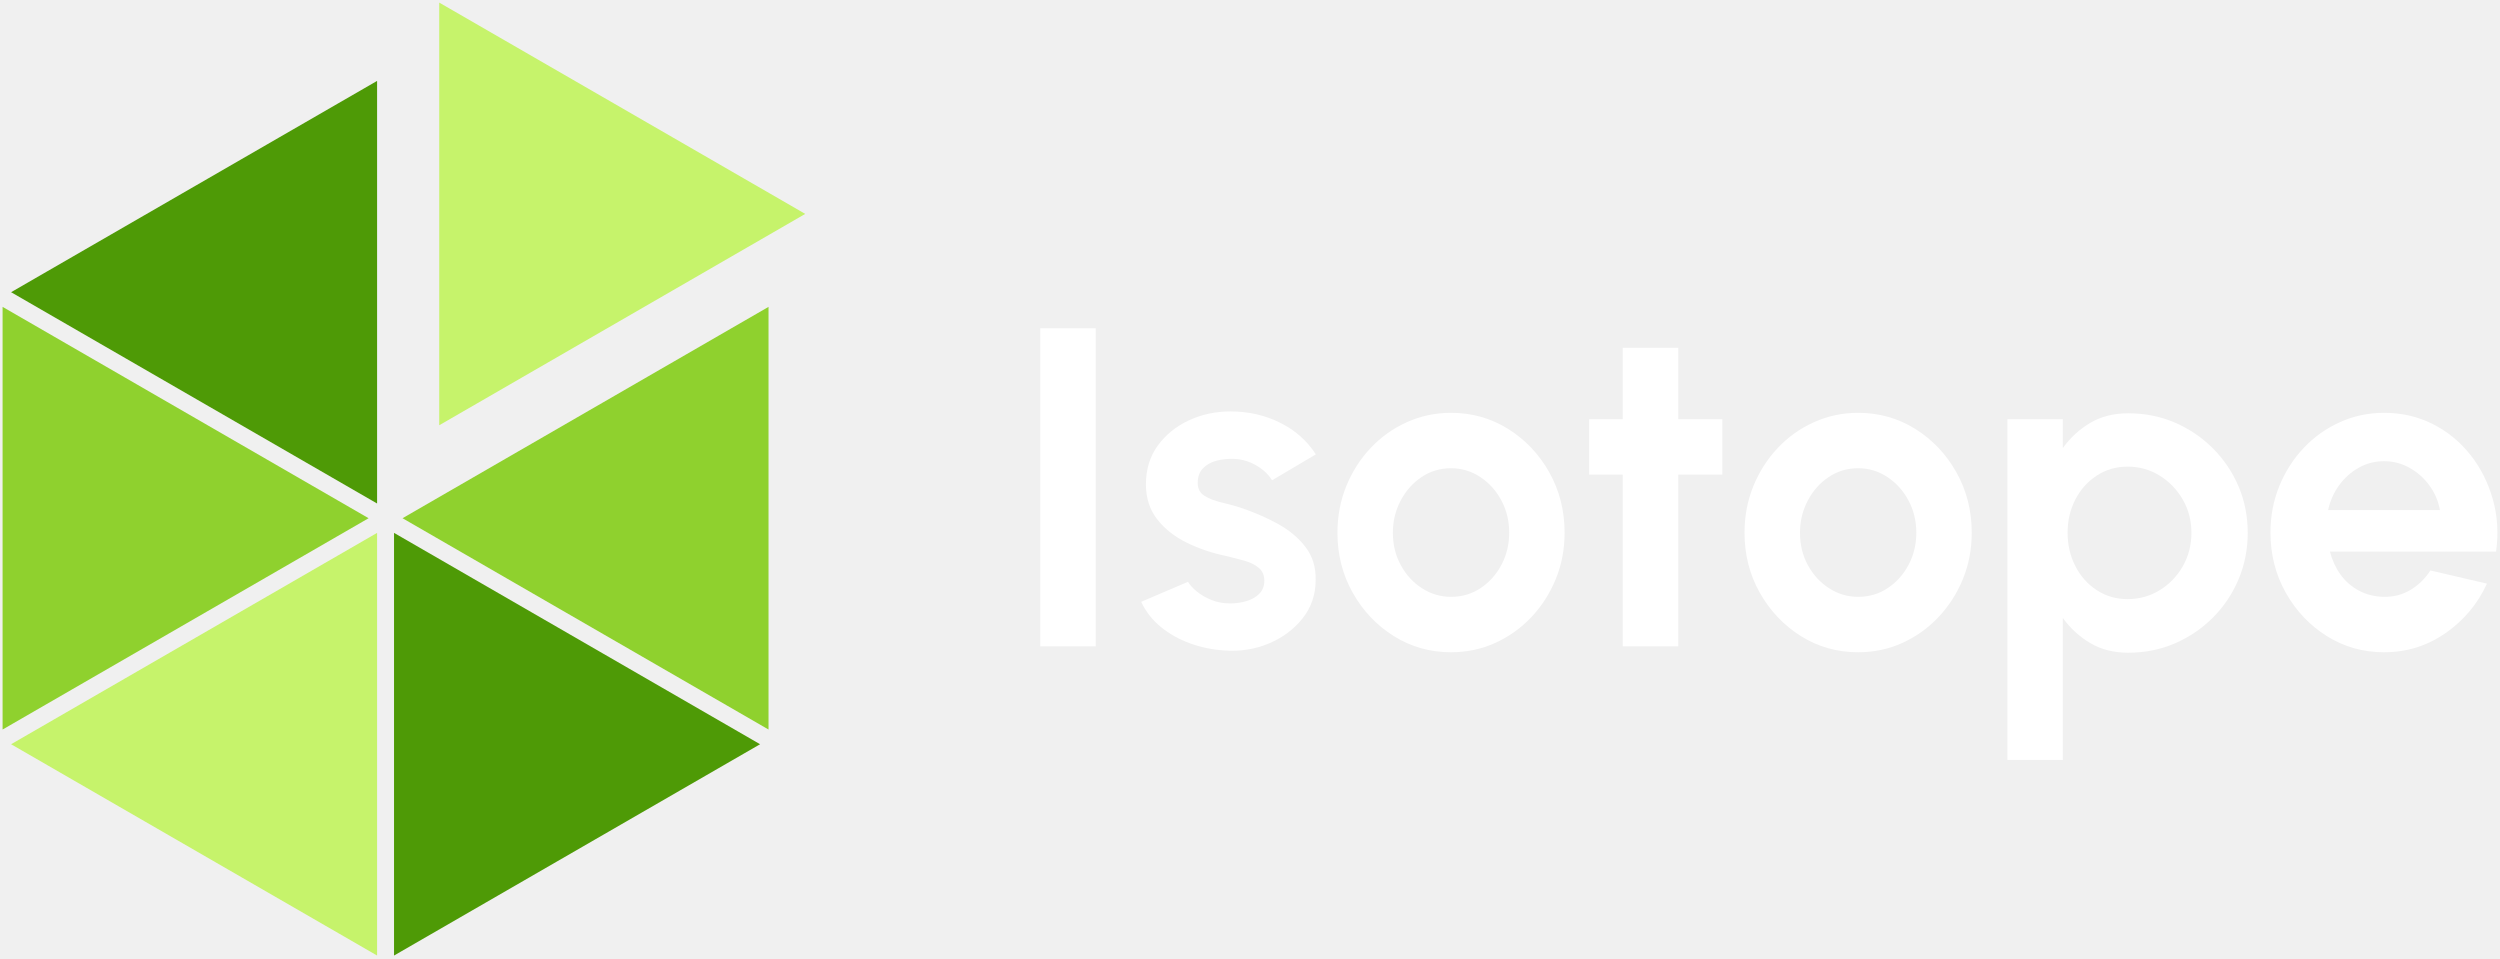
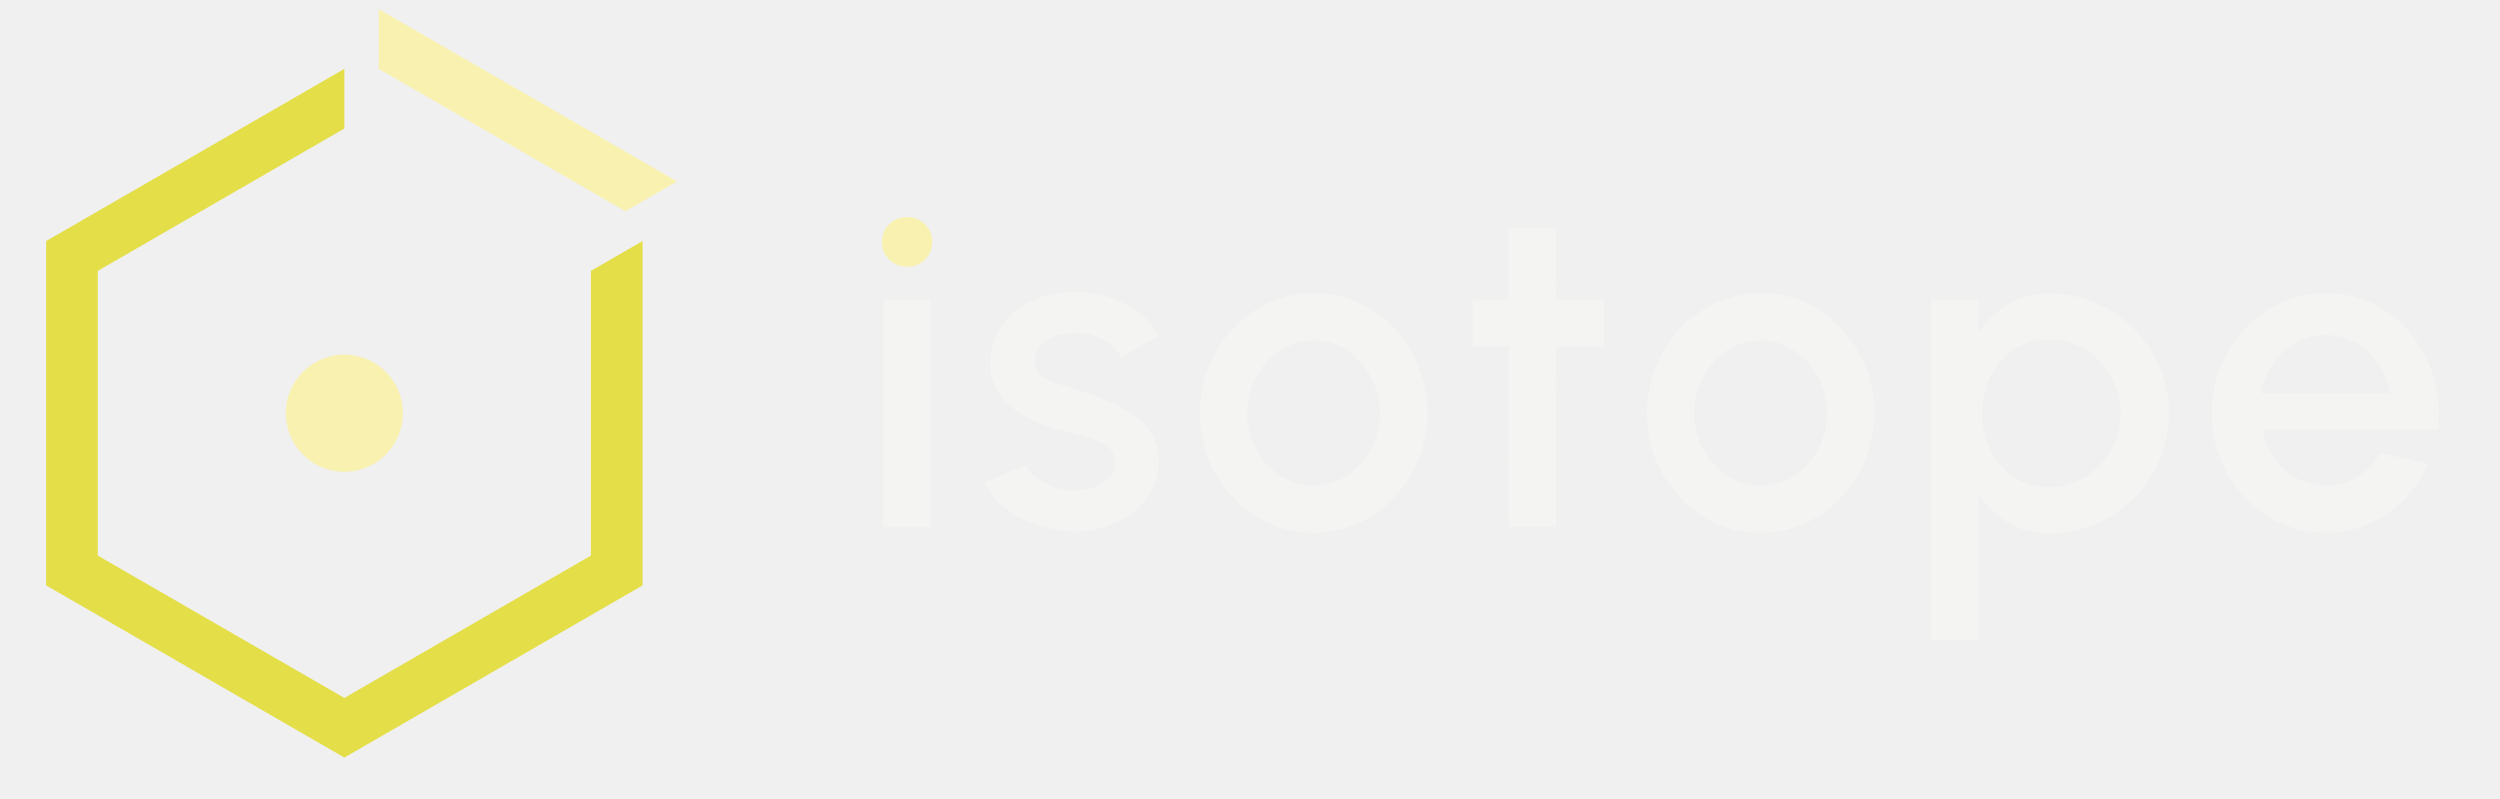
- <svg xmlns="http://www.w3.org/2000/svg" viewBox="0 0 482.71 185">
-   <polygon fill="#C6F36B" points="84.81,82.11 84.81,0.5 155.48,41.3" />
-   <polygon fill="#8FD12E" points="77.72,100.06 148.39,59.25 148.39,140.86" />
-   <polygon fill="#4E9A06" points="76.08,102.89 146.76,143.7 76.08,184.5" />
-   <polygon fill="#C6F36B" points="72.81,102.89 72.81,184.5 2.14,143.7" />
-   <polygon fill="#8FD12E" points="71.17,100.06 0.5,140.86 0.5,59.25" />
-   <polygon fill="#4E9A06" points="72.81,97.22 2.14,56.42 72.81,15.62" />
-   <path fill="#FFFFFF" d="M200.86 124.8V63.39H211.57V124.8Z" />
-   <path fill="#FFFFFF" d="M236.35 125.59Q232.93 125.37 229.75 124.21Q226.57 123.05 224.11 121.03Q221.66 119.01 220.34 116.2L229.38 112.34Q229.9 113.22 231.09 114.21Q232.27 115.19 233.92 115.85Q235.56 116.51 237.54 116.51Q239.2 116.51 240.72 116.05Q242.23 115.59 243.17 114.62Q244.12 113.66 244.12 112.12Q244.12 110.5 243 109.6Q241.88 108.7 240.19 108.24Q238.5 107.78 236.92 107.39Q232.75 106.55 229.18 104.8Q225.6 103.04 223.43 100.26Q221.26 97.47 221.26 93.52Q221.26 89.18 223.56 86.02Q225.87 82.87 229.57 81.16Q233.28 79.44 237.58 79.44Q242.8 79.44 247.16 81.62Q251.53 83.79 254.07 87.73L245.61 92.74Q244.99 91.68 243.9 90.78Q242.8 89.88 241.4 89.29Q239.99 88.7 238.46 88.61Q236.48 88.52 234.86 88.96Q233.24 89.4 232.25 90.45Q231.26 91.51 231.26 93.26Q231.26 94.93 232.58 95.74Q233.89 96.55 235.76 96.99Q237.62 97.43 239.33 97.96Q243.19 99.23 246.59 101.07Q249.99 102.91 252.05 105.59Q254.12 108.26 254.03 111.99Q254.03 116.25 251.48 119.43Q248.94 122.61 244.93 124.27Q240.91 125.94 236.35 125.59Z" />
-   <path fill="#FFFFFF" d="M280.17 125.94Q274.12 125.94 269.14 122.83Q264.16 119.71 261.2 114.47Q258.24 109.23 258.24 102.87Q258.24 98.04 259.95 93.85Q261.66 89.66 264.67 86.48Q267.67 83.3 271.66 81.51Q275.65 79.71 280.17 79.71Q286.22 79.71 291.2 82.82Q296.18 85.94 299.14 91.2Q302.1 96.46 302.1 102.87Q302.1 107.65 300.39 111.82Q298.68 115.98 295.68 119.16Q292.67 122.34 288.7 124.14Q284.73 125.94 280.17 125.94ZM280.17 115.24Q283.37 115.24 285.92 113.53Q288.46 111.82 289.93 109.01Q291.4 106.2 291.4 102.87Q291.4 99.45 289.89 96.62Q288.37 93.79 285.81 92.1Q283.24 90.41 280.17 90.41Q277.01 90.41 274.47 92.12Q271.93 93.83 270.43 96.68Q268.94 99.53 268.94 102.87Q268.94 106.33 270.48 109.14Q272.01 111.95 274.58 113.59Q277.14 115.24 280.17 115.24Z" />
-   <path fill="#FFFFFF" d="M332.55 91.64H324.04V124.8H313.33V91.64H306.84V80.94H313.33V67.16H324.04V80.94H332.55Z" />
-   <path fill="#FFFFFF" d="M358.78 125.94Q352.72 125.94 347.74 122.83Q342.77 119.71 339.8 114.47Q336.84 109.23 336.84 102.87Q336.84 98.04 338.55 93.85Q340.27 89.66 343.27 86.48Q346.27 83.3 350.27 81.51Q354.26 79.71 358.78 79.71Q364.83 79.71 369.81 82.82Q374.79 85.94 377.75 91.2Q380.71 96.46 380.71 102.87Q380.71 107.65 379 111.82Q377.29 115.98 374.28 119.16Q371.28 122.34 367.31 124.14Q363.34 125.94 358.78 125.94ZM358.78 115.24Q361.98 115.24 364.52 113.53Q367.07 111.82 368.54 109.01Q370.01 106.2 370.01 102.87Q370.01 99.45 368.49 96.62Q366.98 93.79 364.41 92.1Q361.85 90.41 358.78 90.41Q355.62 90.41 353.07 92.12Q350.53 93.83 349.04 96.68Q347.55 99.53 347.55 102.87Q347.55 106.33 349.08 109.14Q350.62 111.95 353.18 113.59Q355.75 115.24 358.78 115.24Z" />
-   <path fill="#FFFFFF" d="M398.3 146.73H387.6V80.94H398.3V86.51Q400.45 83.52 403.58 81.66Q406.72 79.8 410.93 79.8Q415.76 79.8 419.92 81.59Q424.09 83.39 427.27 86.57Q430.45 89.75 432.23 93.92Q434 98.09 434 102.87Q434 107.65 432.23 111.86Q430.45 116.07 427.27 119.25Q424.09 122.43 419.92 124.23Q415.76 126.03 410.93 126.03Q406.72 126.03 403.58 124.16Q400.45 122.3 398.3 119.32ZM410.8 90.1Q407.47 90.1 404.83 91.84Q402.2 93.57 400.71 96.46Q399.22 99.36 399.22 102.87Q399.22 106.38 400.71 109.29Q402.2 112.21 404.83 113.94Q407.47 115.68 410.8 115.68Q414.18 115.68 416.98 113.97Q419.79 112.25 421.46 109.34Q423.13 106.42 423.13 102.87Q423.13 99.36 421.46 96.46Q419.79 93.57 417.01 91.84Q414.22 90.1 410.8 90.1Z" />
-   <path fill="#FFFFFF" d="M460.32 125.94Q454.27 125.94 449.29 122.83Q444.31 119.71 441.35 114.45Q438.39 109.18 438.39 102.82Q438.39 98.04 440.1 93.85Q441.81 89.66 444.82 86.48Q447.82 83.3 451.81 81.51Q455.8 79.71 460.32 79.71Q465.45 79.71 469.73 81.88Q474.01 84.05 476.99 87.82Q479.97 91.59 481.33 96.42Q482.69 101.24 481.95 106.51H449.88Q450.5 108.96 451.9 110.92Q453.3 112.87 455.45 114.03Q457.6 115.19 460.32 115.24Q463.13 115.28 465.43 113.9Q467.74 112.52 469.27 110.15L480.19 112.69Q477.52 118.53 472.21 122.23Q466.9 125.94 460.32 125.94ZM449.53 98.48H471.11Q470.63 95.85 469.07 93.72Q467.52 91.59 465.23 90.32Q462.95 89.05 460.32 89.05Q457.69 89.05 455.45 90.3Q453.22 91.55 451.66 93.68Q450.1 95.81 449.53 98.48Z" />
+ <svg xmlns="http://www.w3.org/2000/svg" viewBox="0 0 726 232">
+   <path fill="#e4de48" d="M186.60 70.00L186.60 170.00L100.00 220.00L13.40 170.00L13.40 70.00L100.00 20.00L100.00 37.32L28.40 78.66L28.40 161.34L100.00 202.68L171.60 161.34L171.60 78.66Z" />
+   <path fill="#f9f1af" d="M110.00 2.68L196.60 52.68L181.60 61.34L110.00 20.00Z" />
+   <circle fill="#f9f1af" cx="100.00" cy="120.00" r="17.00" />
+   <path fill="#f9f1af" d="M263.516 77.43Q260.348 77.43 258.236 75.384Q256.124 73.338 256.124 70.236Q256.124 67.2 258.236 65.121Q260.348 63.042 263.45 63.042Q266.486 63.042 268.598 65.121Q270.71 67.2 270.71 70.236Q270.71 73.338 268.631 75.384Q266.552 77.43 263.516 77.43Z" />
+   <path fill="#f4f5f2" d="M256.52 87.0H270.248V153.0H256.52Z" />
+   <path fill="#f4f5f2" d="M310.508 154.254Q305.294 153.924 300.344 152.142Q295.394 150.36 291.665 147.291Q287.936 144.222 286.088 140.064L297.77 135.048Q298.628 136.83 300.773 138.546Q302.918 140.262 305.822 141.351Q308.726 142.44 311.894 142.44Q314.996 142.44 317.669 141.549Q320.342 140.658 322.058 138.81Q323.774 136.962 323.774 134.388Q323.774 131.484 321.827 129.867Q319.88 128.25 316.976 127.392Q314.072 126.534 311.168 125.742Q304.7 124.29 299.321 121.749Q293.942 119.208 290.774 115.215Q287.606 111.222 287.606 105.414Q287.606 99.078 291.038 94.425Q294.47 89.772 300.047 87.264Q305.624 84.756 311.96 84.756Q319.88 84.756 326.48 88.122Q333.08 91.488 336.578 97.362L325.688 103.83Q324.698 101.85 322.718 100.266Q320.738 98.682 318.23 97.725Q315.722 96.768 313.016 96.636Q309.65 96.504 306.779 97.395Q303.908 98.286 302.192 100.2Q300.476 102.114 300.476 105.084Q300.476 107.988 302.522 109.407Q304.568 110.826 307.703 111.684Q310.838 112.542 314.138 113.598Q320.012 115.446 325.16 118.119Q330.308 120.792 333.476 124.686Q336.644 128.58 336.512 134.19Q336.512 140.394 332.783 145.08Q329.054 149.766 323.114 152.208Q317.174 154.65 310.508 154.254Z" />
+   <path fill="#f4f5f2" d="M381.458 154.716Q372.35 154.716 364.859 150.03Q357.368 145.344 352.913 137.457Q348.458 129.57 348.458 120.0Q348.458 112.74 351.032 106.437Q353.606 100.134 358.127 95.349Q362.648 90.564 368.654 87.858Q374.66 85.152 381.458 85.152Q390.566 85.152 398.057 89.838Q405.548 94.524 410.003 102.444Q414.458 110.364 414.458 120.0Q414.458 127.194 411.884 133.464Q409.31 139.734 404.789 144.519Q400.268 149.304 394.295 152.01Q388.322 154.716 381.458 154.716ZM381.458 140.988Q386.936 140.988 391.292 138.084Q395.648 135.18 398.189 130.395Q400.73 125.61 400.73 120.0Q400.73 114.258 398.123 109.44Q395.516 104.622 391.16 101.751Q386.804 98.88 381.458 98.88Q376.046 98.88 371.657 101.784Q367.268 104.688 364.727 109.506Q362.186 114.324 362.186 120.0Q362.186 125.874 364.826 130.626Q367.466 135.378 371.855 138.183Q376.244 140.988 381.458 140.988Z" />
+   <path fill="#f4f5f2" d="M465.806 100.728H451.946L451.88 153.0H438.152L438.218 100.728H427.724V87.0H438.218L438.152 66.276H451.88L451.946 87.0H465.806Z" />
+   <path fill="#f4f5f2" d="M511.28 154.716Q502.172 154.716 494.681 150.03Q487.19 145.344 482.735 137.457Q478.28 129.57 478.28 120.0Q478.28 112.74 480.854 106.437Q483.428 100.134 487.949 95.349Q492.47 90.564 498.476 87.858Q504.482 85.152 511.28 85.152Q520.388 85.152 527.879 89.838Q535.37 94.524 539.825 102.444Q544.28 110.364 544.28 120.0Q544.28 127.194 541.706 133.464Q539.132 139.734 534.611 144.519Q530.09 149.304 524.117 152.01Q518.144 154.716 511.28 154.716ZM511.28 140.988Q516.758 140.988 521.114 138.084Q525.47 135.18 528.011 130.395Q530.552 125.61 530.552 120.0Q530.552 114.258 527.945 109.44Q525.338 104.622 520.982 101.751Q516.626 98.88 511.28 98.88Q505.868 98.88 501.479 101.784Q497.09 104.688 494.549 109.506Q492.008 114.324 492.008 120.0Q492.008 125.874 494.648 130.626Q497.288 135.378 501.677 138.183Q506.066 140.988 511.28 140.988Z" />
+   <path fill="#f4f5f2" d="M574.508 186.0H560.78V87.0H574.508V96.702Q577.808 91.62 582.956 88.452Q588.104 85.284 595.1 85.284Q602.294 85.284 608.597 87.99Q614.9 90.696 619.652 95.481Q624.404 100.266 627.11 106.536Q629.816 112.806 629.816 120.0Q629.816 127.194 627.11 133.53Q624.404 139.866 619.652 144.651Q614.9 149.436 608.597 152.142Q602.294 154.848 595.1 154.848Q588.104 154.848 582.956 151.647Q577.808 148.446 574.508 143.43ZM594.968 98.55Q589.226 98.55 584.87 101.454Q580.514 104.358 578.072 109.209Q575.63 114.06 575.63 120.0Q575.63 125.94 578.072 130.824Q580.514 135.708 584.87 138.612Q589.226 141.516 594.968 141.516Q600.644 141.516 605.396 138.645Q610.148 135.774 612.986 130.89Q615.824 126.006 615.824 120.0Q615.824 114.126 613.019 109.242Q610.214 104.358 605.462 101.454Q600.71 98.55 594.968 98.55Z" />
+   <path fill="#f4f5f2" d="M675.356 154.716Q666.248 154.716 658.757 150.03Q651.266 145.344 646.811 137.457Q642.356 129.57 642.356 120.0Q642.356 112.74 644.93 106.437Q647.504 100.134 652.025 95.349Q656.546 90.564 662.552 87.858Q668.558 85.152 675.356 85.152Q682.946 85.152 689.282 88.287Q695.618 91.422 700.106 96.933Q704.594 102.444 706.706 109.605Q708.818 116.766 707.96 124.818H657.074Q657.932 129.372 660.407 133.035Q662.882 136.698 666.743 138.81Q670.604 140.922 675.356 140.988Q680.372 140.988 684.497 138.48Q688.622 135.972 691.262 131.55L705.188 134.784Q701.228 143.562 693.242 149.139Q685.256 154.716 675.356 154.716ZM656.612 114.324H694.1Q693.44 109.572 690.767 105.711Q688.094 101.85 684.101 99.573Q680.108 97.296 675.356 97.296Q670.67 97.296 666.677 99.54Q662.684 101.784 660.077 105.645Q657.47 109.506 656.612 114.324Z" />
</svg>
